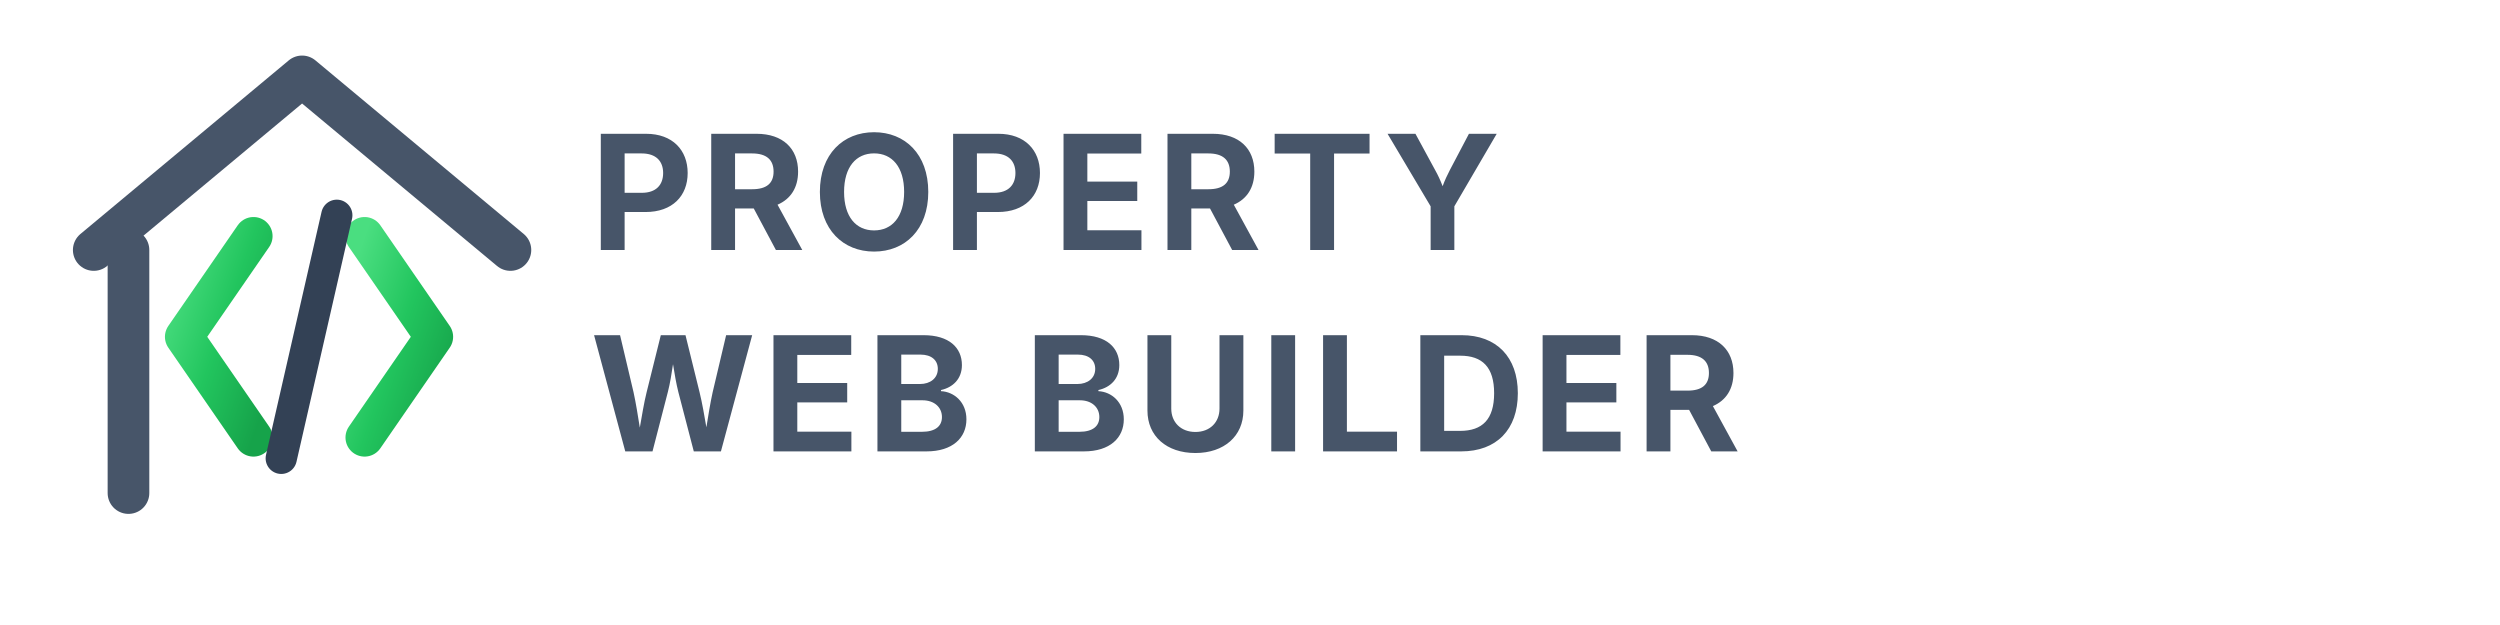
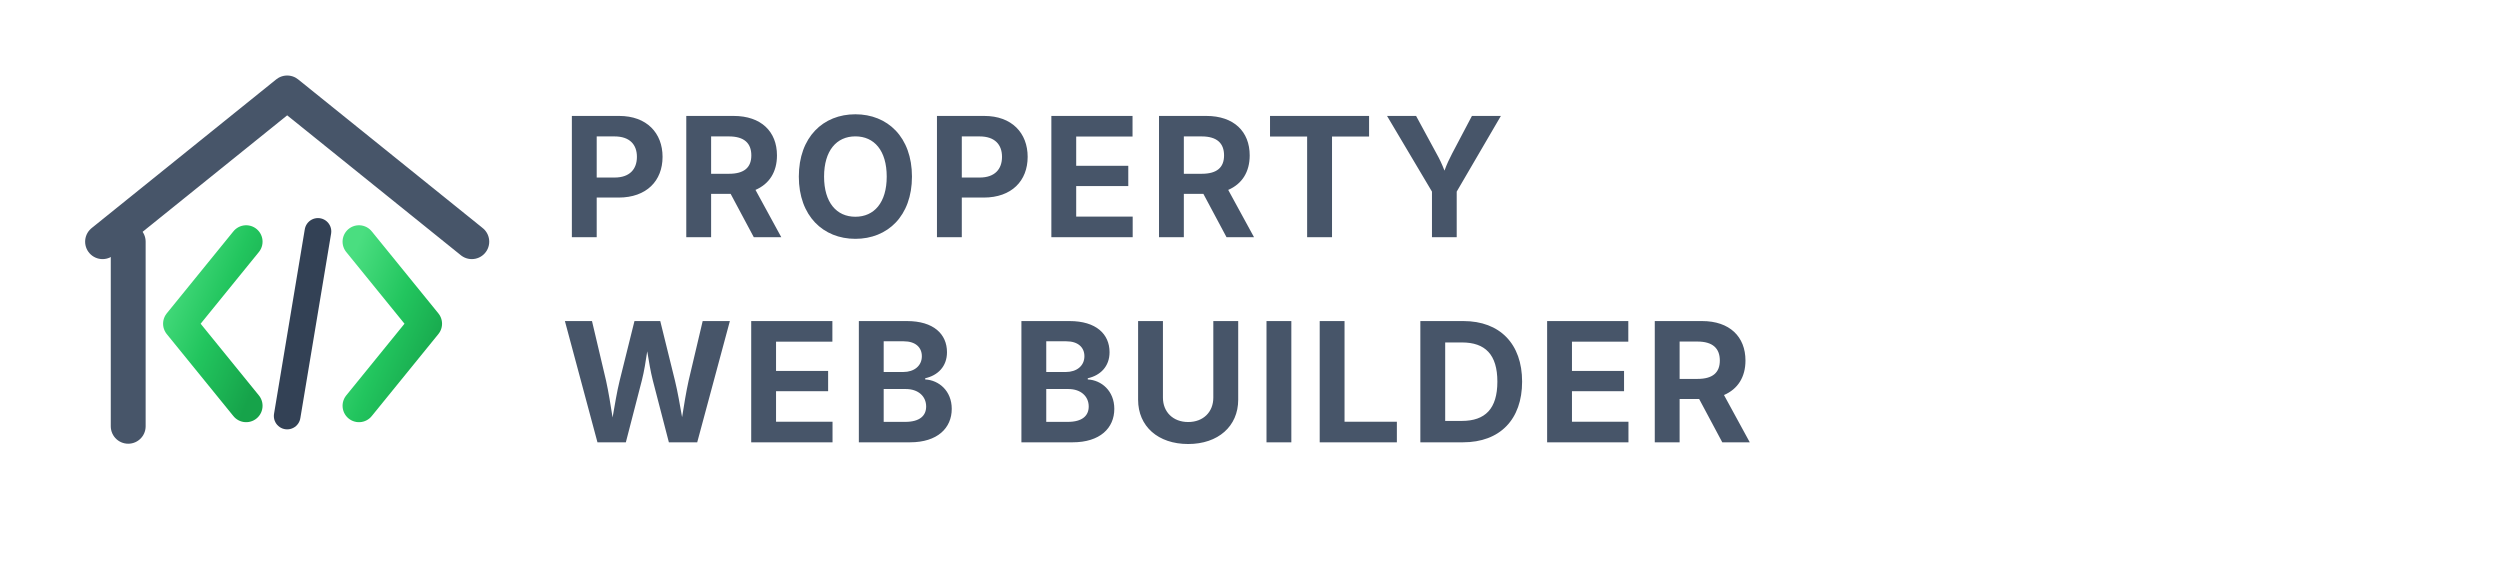
- <svg xmlns="http://www.w3.org/2000/svg" viewBox="0 0 720 180">
+ <svg xmlns="http://www.w3.org/2000/svg" viewBox="0 0 780 180">
  <defs>
    <linearGradient id="greenGrad" x1="0%" y1="0%" x2="100%" y2="100%">
      <stop offset="0%" style="stop-color:#4ADE80" />
      <stop offset="50%" style="stop-color:#22C55E" />
      <stop offset="100%" style="stop-color:#16A34A" />
    </linearGradient>
  </defs>
-   <g transform="translate(15, 12)">
-     <path d="M12 60 L72 10 L132 60" fill="none" stroke="#475569" stroke-width="12" stroke-linecap="round" stroke-linejoin="round" />
-     <path d="M22 60 L22 130" fill="none" stroke="#475569" stroke-width="12" stroke-linecap="round" stroke-linejoin="round" />
-     <path d="M58 56 L38 85 L58 114" fill="none" stroke="url(#greenGrad)" stroke-width="11" stroke-linecap="round" stroke-linejoin="round" />
-     <path d="M90 56 L110 85 L90 114" fill="none" stroke="url(#greenGrad)" stroke-width="11" stroke-linecap="round" stroke-linejoin="round" />
-     <line x1="82" y1="50" x2="66" y2="120" stroke="#334155" stroke-width="9" stroke-linecap="round" />
+   <g transform="translate(8, 5) scale(0.32)">
+     <g transform="translate(35, 50)">
+       <path d="M40 170 L220 25 L400 170" fill="none" stroke="#475569" stroke-width="34" stroke-linecap="round" stroke-linejoin="round" />
+       <path d="M65 170 L65 350" fill="none" stroke="#475569" stroke-width="34" stroke-linecap="round" stroke-linejoin="round" />
+       <path d="M180 170 L115 250 L180 330" fill="none" stroke="url(#greenGrad)" stroke-width="32" stroke-linecap="round" stroke-linejoin="round" />
+       <path d="M290 170 L355 250 L290 330" fill="none" stroke="url(#greenGrad)" stroke-width="32" stroke-linecap="round" stroke-linejoin="round" />
+       <line x1="250" y1="160" x2="220" y2="340" stroke="#334155" stroke-width="26" stroke-linecap="round" />
+     </g>
  </g>
-   <g transform="translate(170, 0)">
-     <text x="0" y="72" font-family="system-ui, -apple-system, 'Segoe UI', sans-serif" font-size="46" font-weight="700" fill="#475569" letter-spacing="2">PROPERTY</text>
-     <text x="0" y="130" font-family="system-ui, -apple-system, 'Segoe UI', sans-serif" font-size="46" font-weight="700" fill="#475569" letter-spacing="2">WEB BUILDER</text>
+   <g transform="translate(175, 0)">
+     <text x="0" y="74" font-family="system-ui, -apple-system, 'Segoe UI', sans-serif" font-size="52" font-weight="700" fill="#475569" letter-spacing="2">PROPERTY</text>
+     <text x="0" y="138" font-family="system-ui, -apple-system, 'Segoe UI', sans-serif" font-size="52" font-weight="700" fill="#475569" letter-spacing="2">WEB BUILDER</text>
  </g>
</svg>
